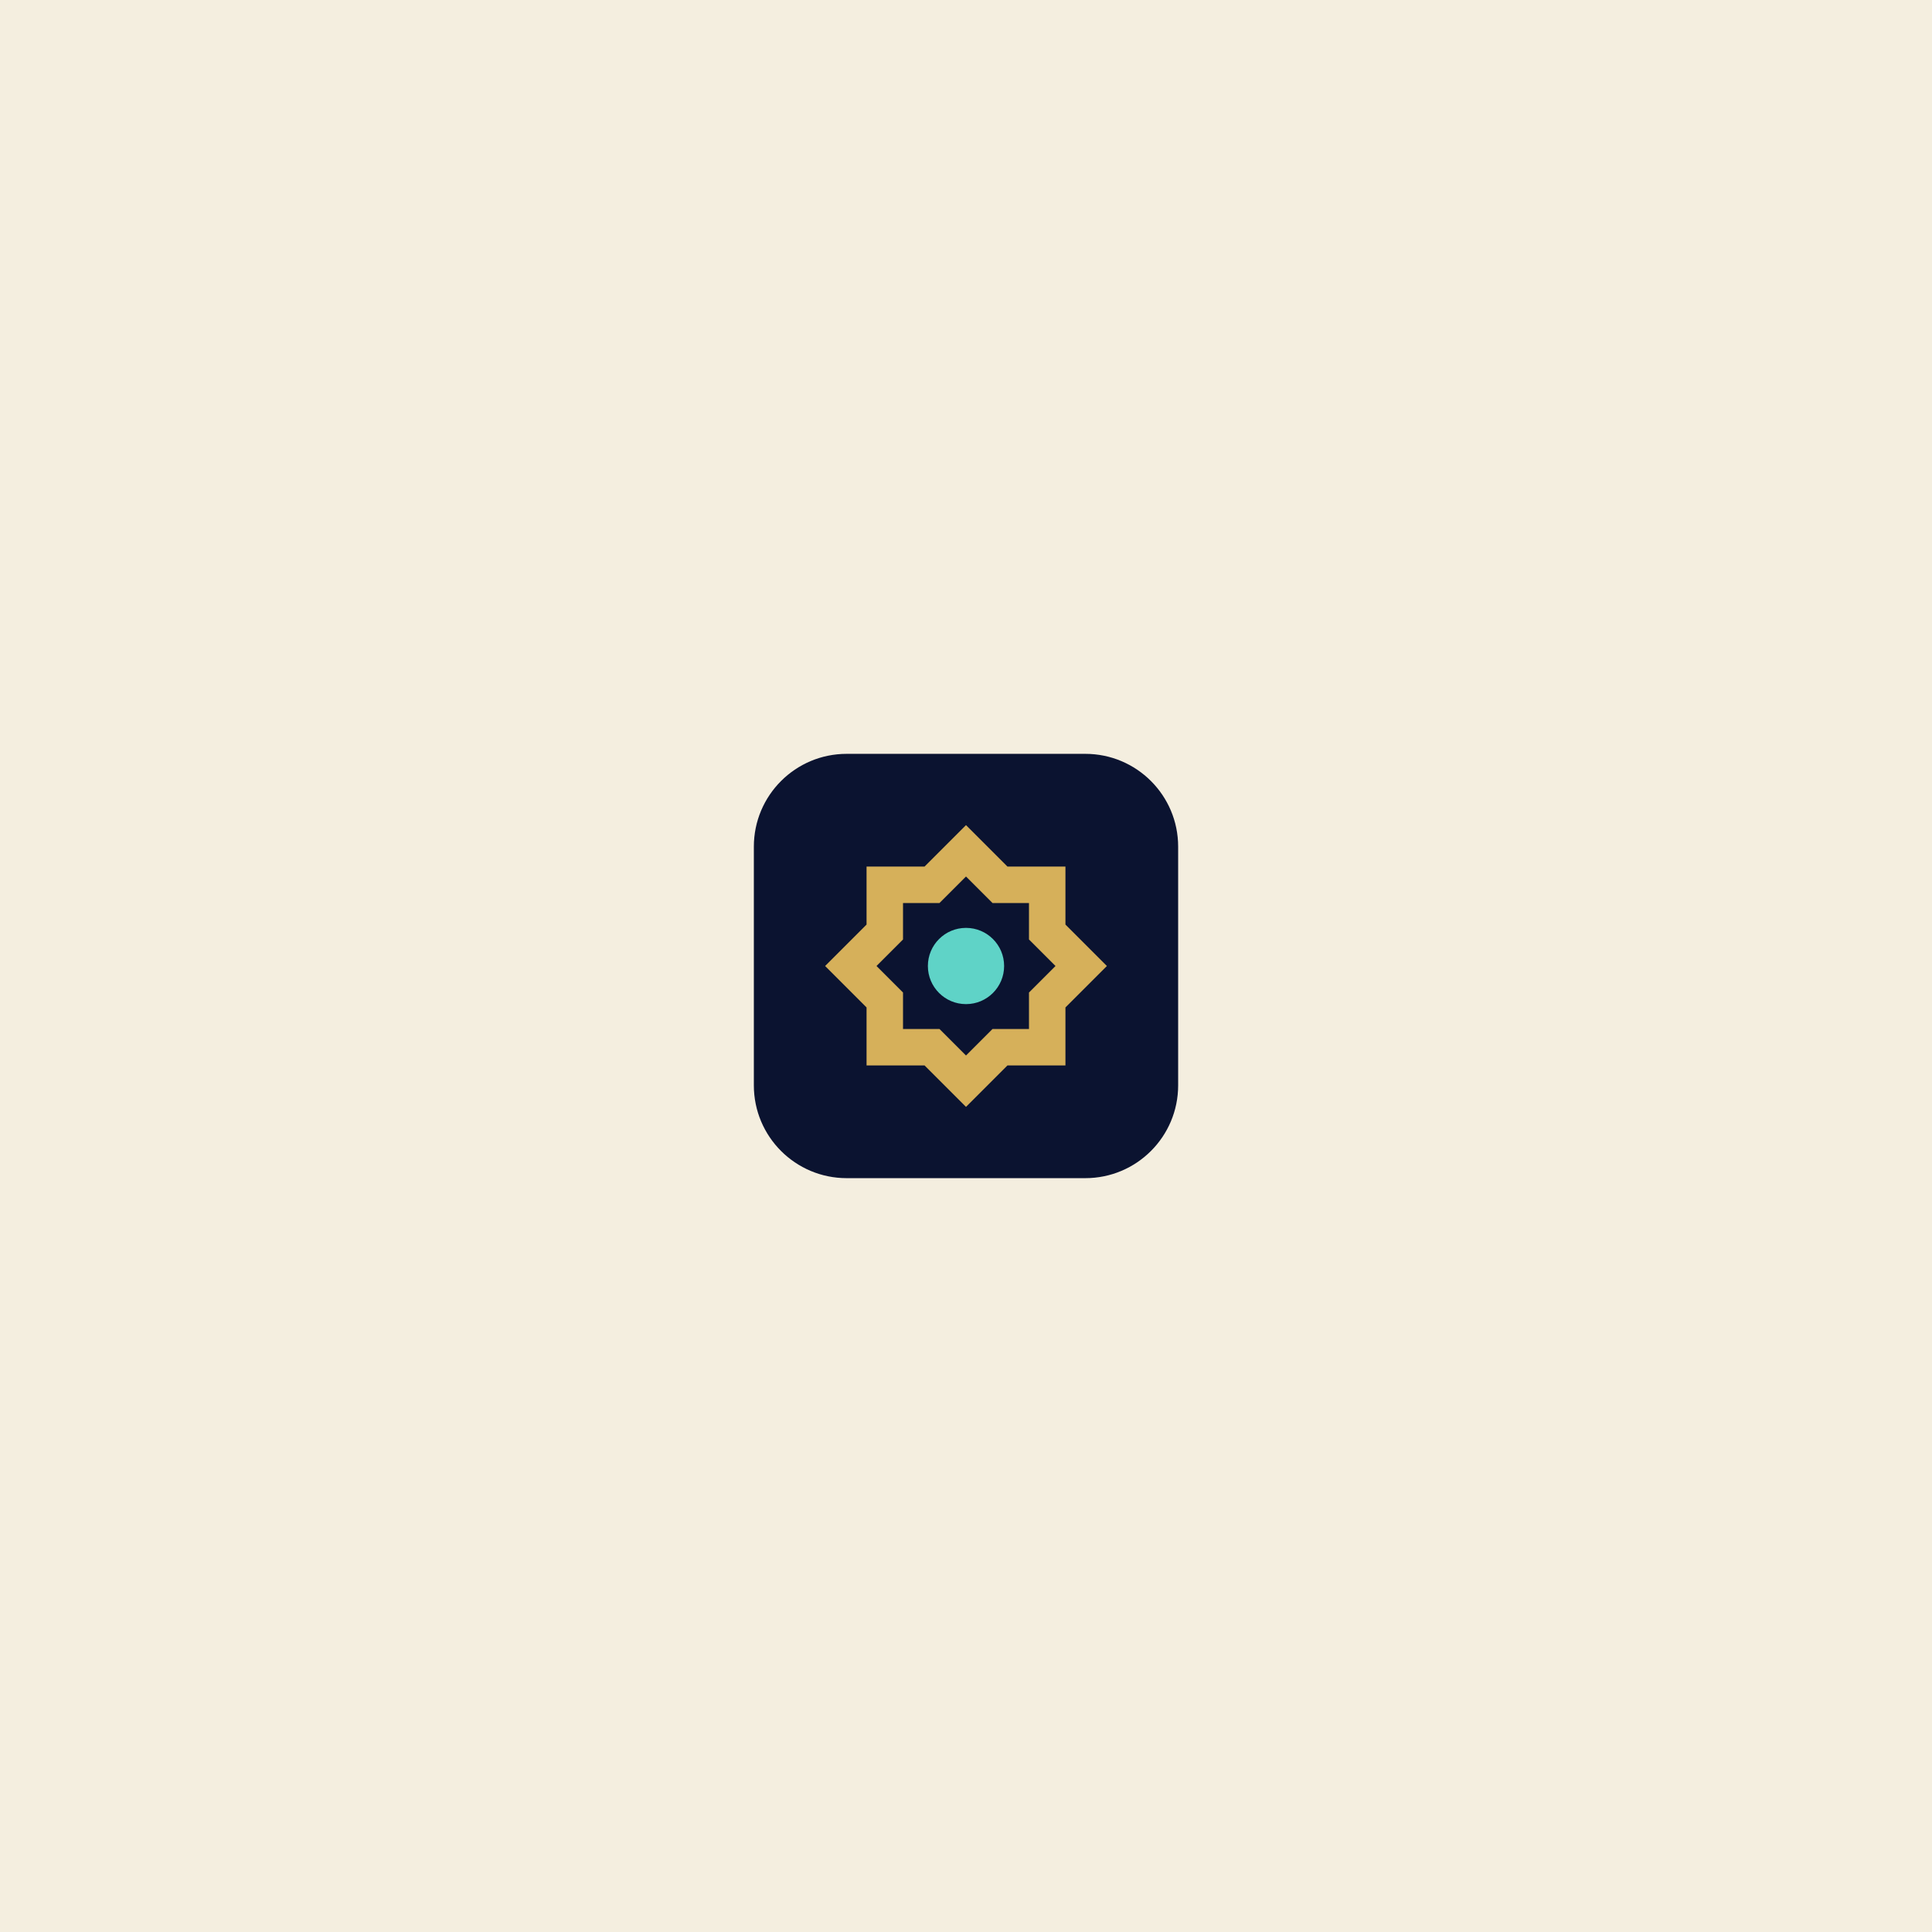
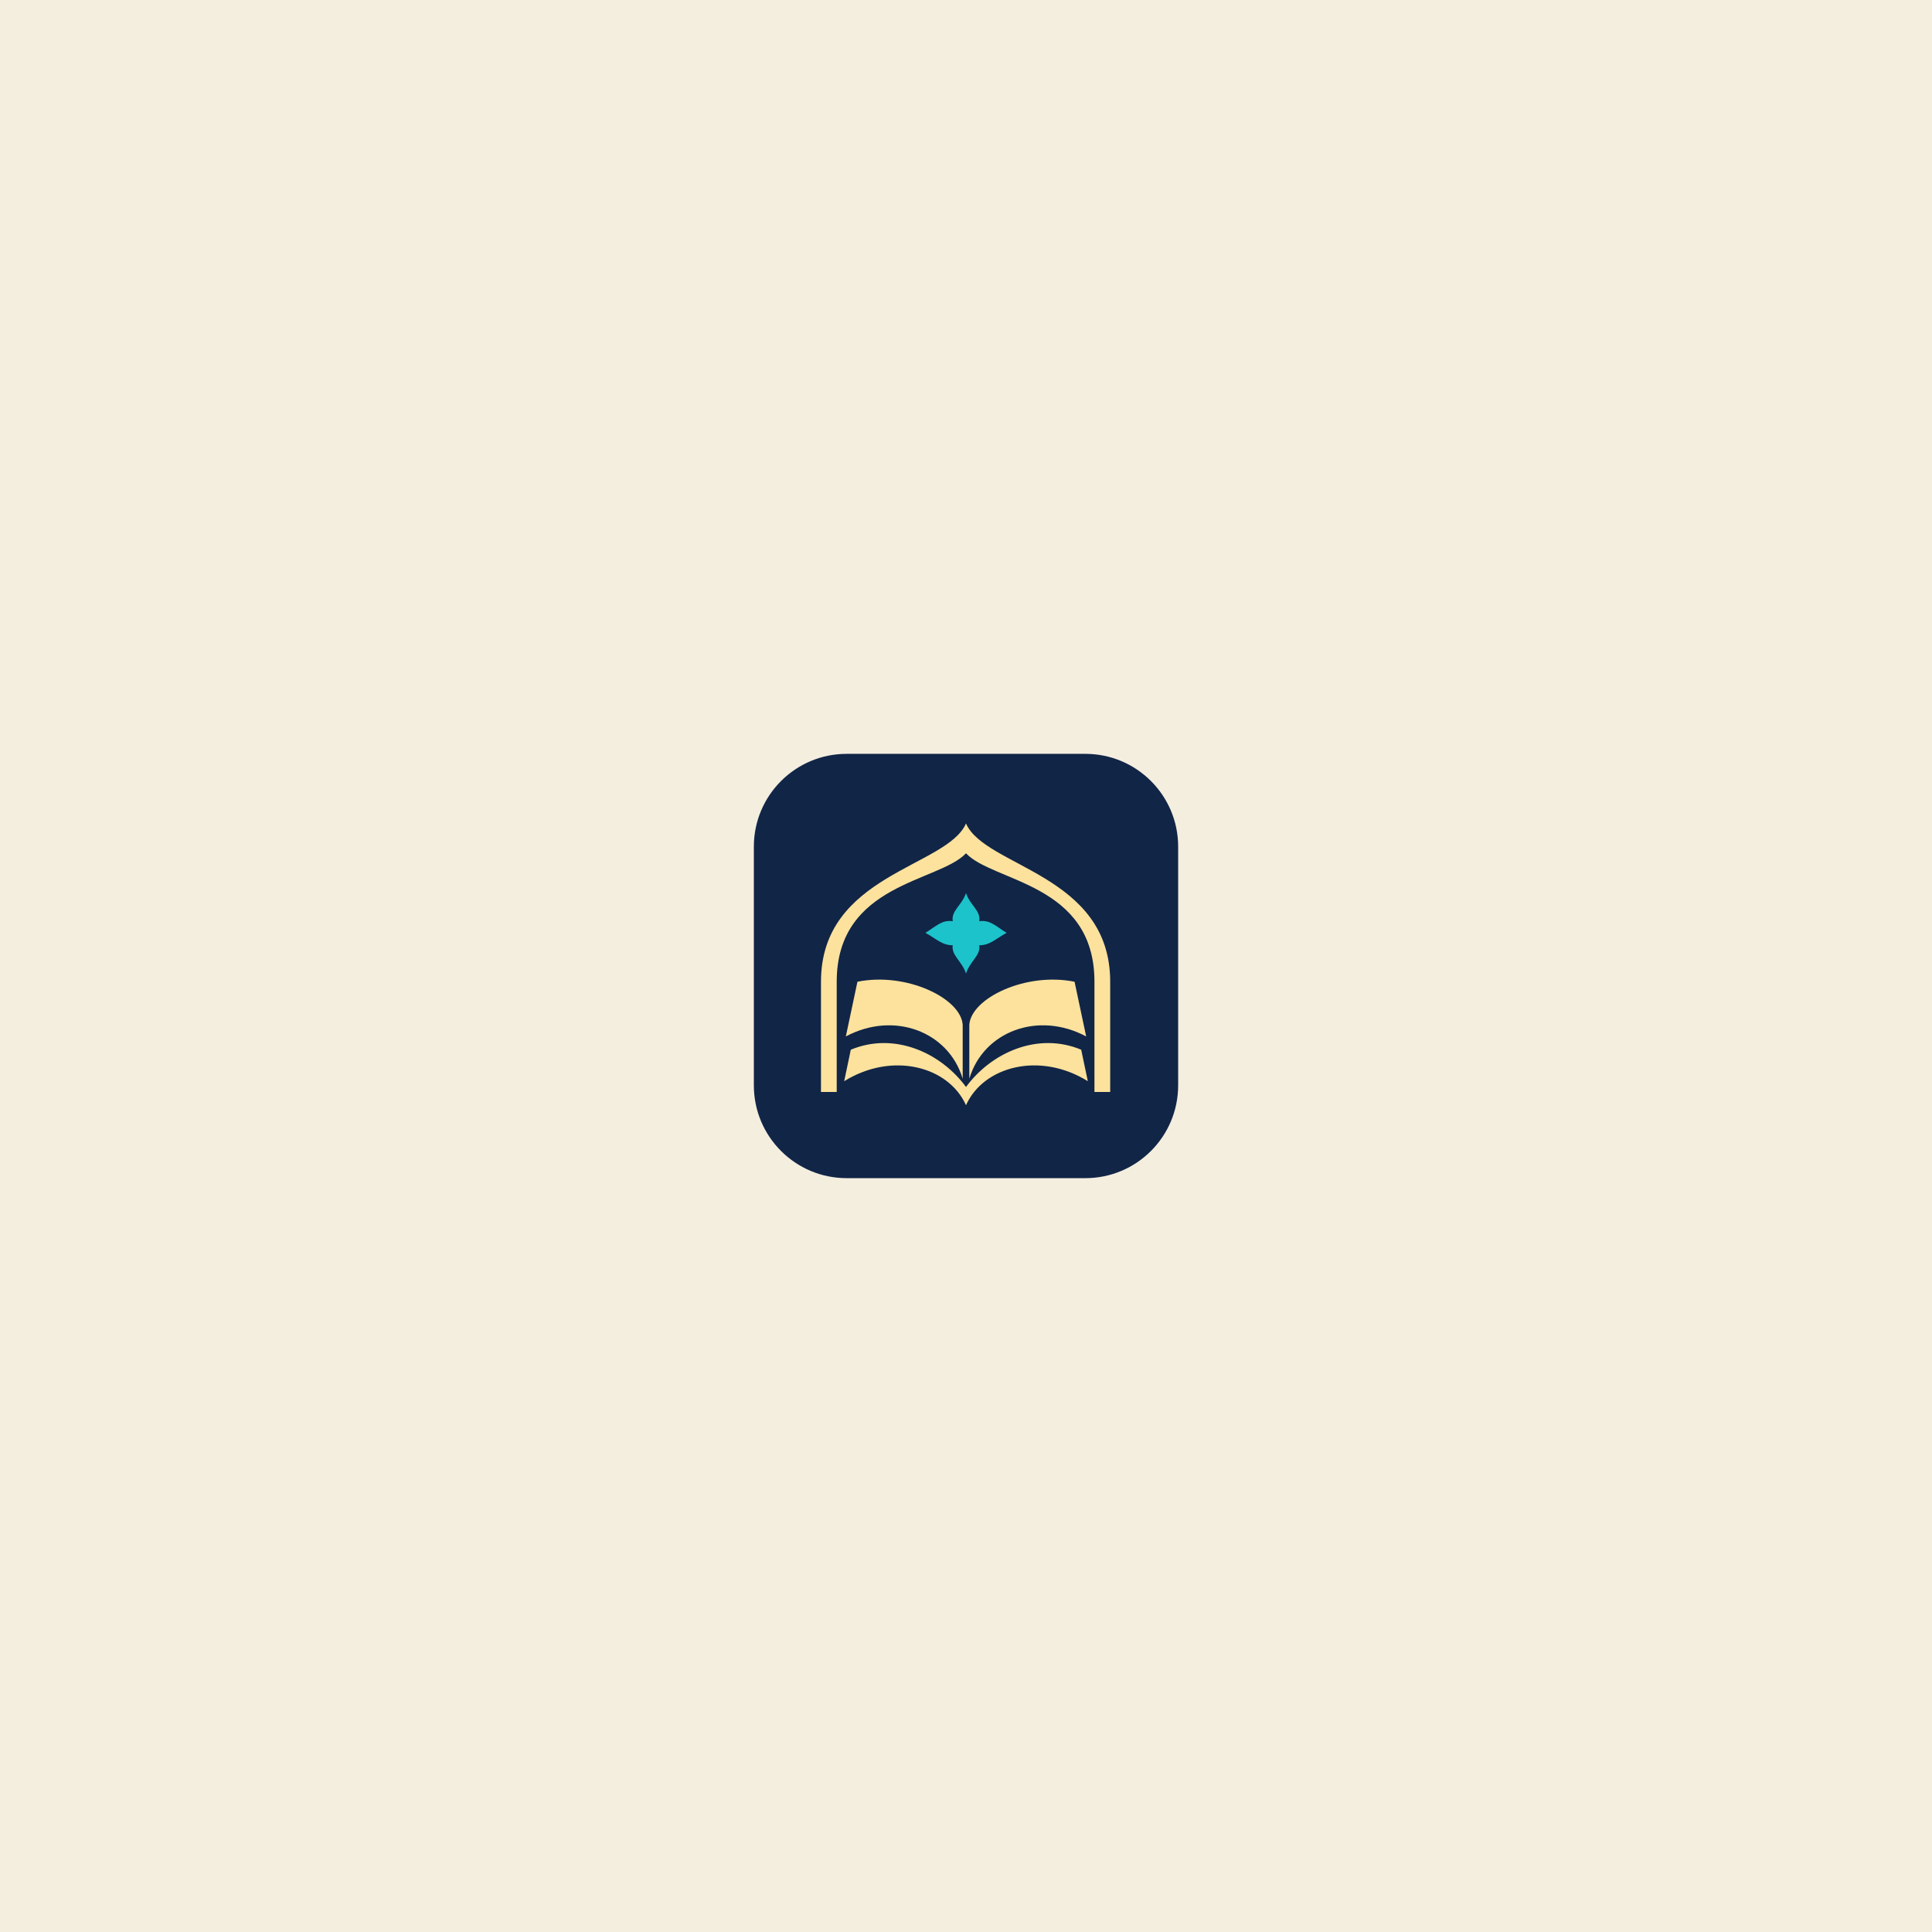
<svg xmlns="http://www.w3.org/2000/svg" width="2732" height="2732" viewBox="0 0 2732 2732">
  <rect width="2732" height="2732" fill="#f4eedf" />
  <g transform="translate(1066 1066) scale(1.171875)">
-     <rect width="512" height="512" rx="112" fill="#0b1330" />
-     <path d="M136 136h240v240h-240zM256 86l170 170-170 170-170-170z" fill="#d6b05a" />
-     <path d="M180 180h152v152h-152zM256 148l108 108-108 108-108-108z" fill="#0b1330" />
-     <circle cx="256" cy="256" r="46" fill="#5fd3c7" />
+     <rect width="512" height="512" rx="112" fill="#112547" />
+     <path fill="#fce29d" d="M256 84C233 137 81 145 81 275v133h19V275c0-119 123-120 156-155 33 35 155 36 155 155v133h19V275c0-130-151-138-174-191Z" />
+     <path fill="#fce29d" d="M125 275c59-12 125 20 127 52v65c-17-57-83-82-141-51Zm-8 82c53-22 109 4 139 45 30-41 86-67 139-45l8 38c-58-36-126-18-147 29-21-47-89-65-147-29Zm270-82c-59-12-125 20-127 52v65c17-57 83-82 141-51Z" />
+     <path fill="#1cc3ca" d="M256 168c5 15 18 21 16 34 13-2 20 6 33 14-13 7-20 15-33 15 2 12-11 19-16 34-5-15-18-22-16-34-13 0-20-8-33-15 13-8 20-16 33-14-2-13 11-19 16-34Z" />
  </g>
</svg>
